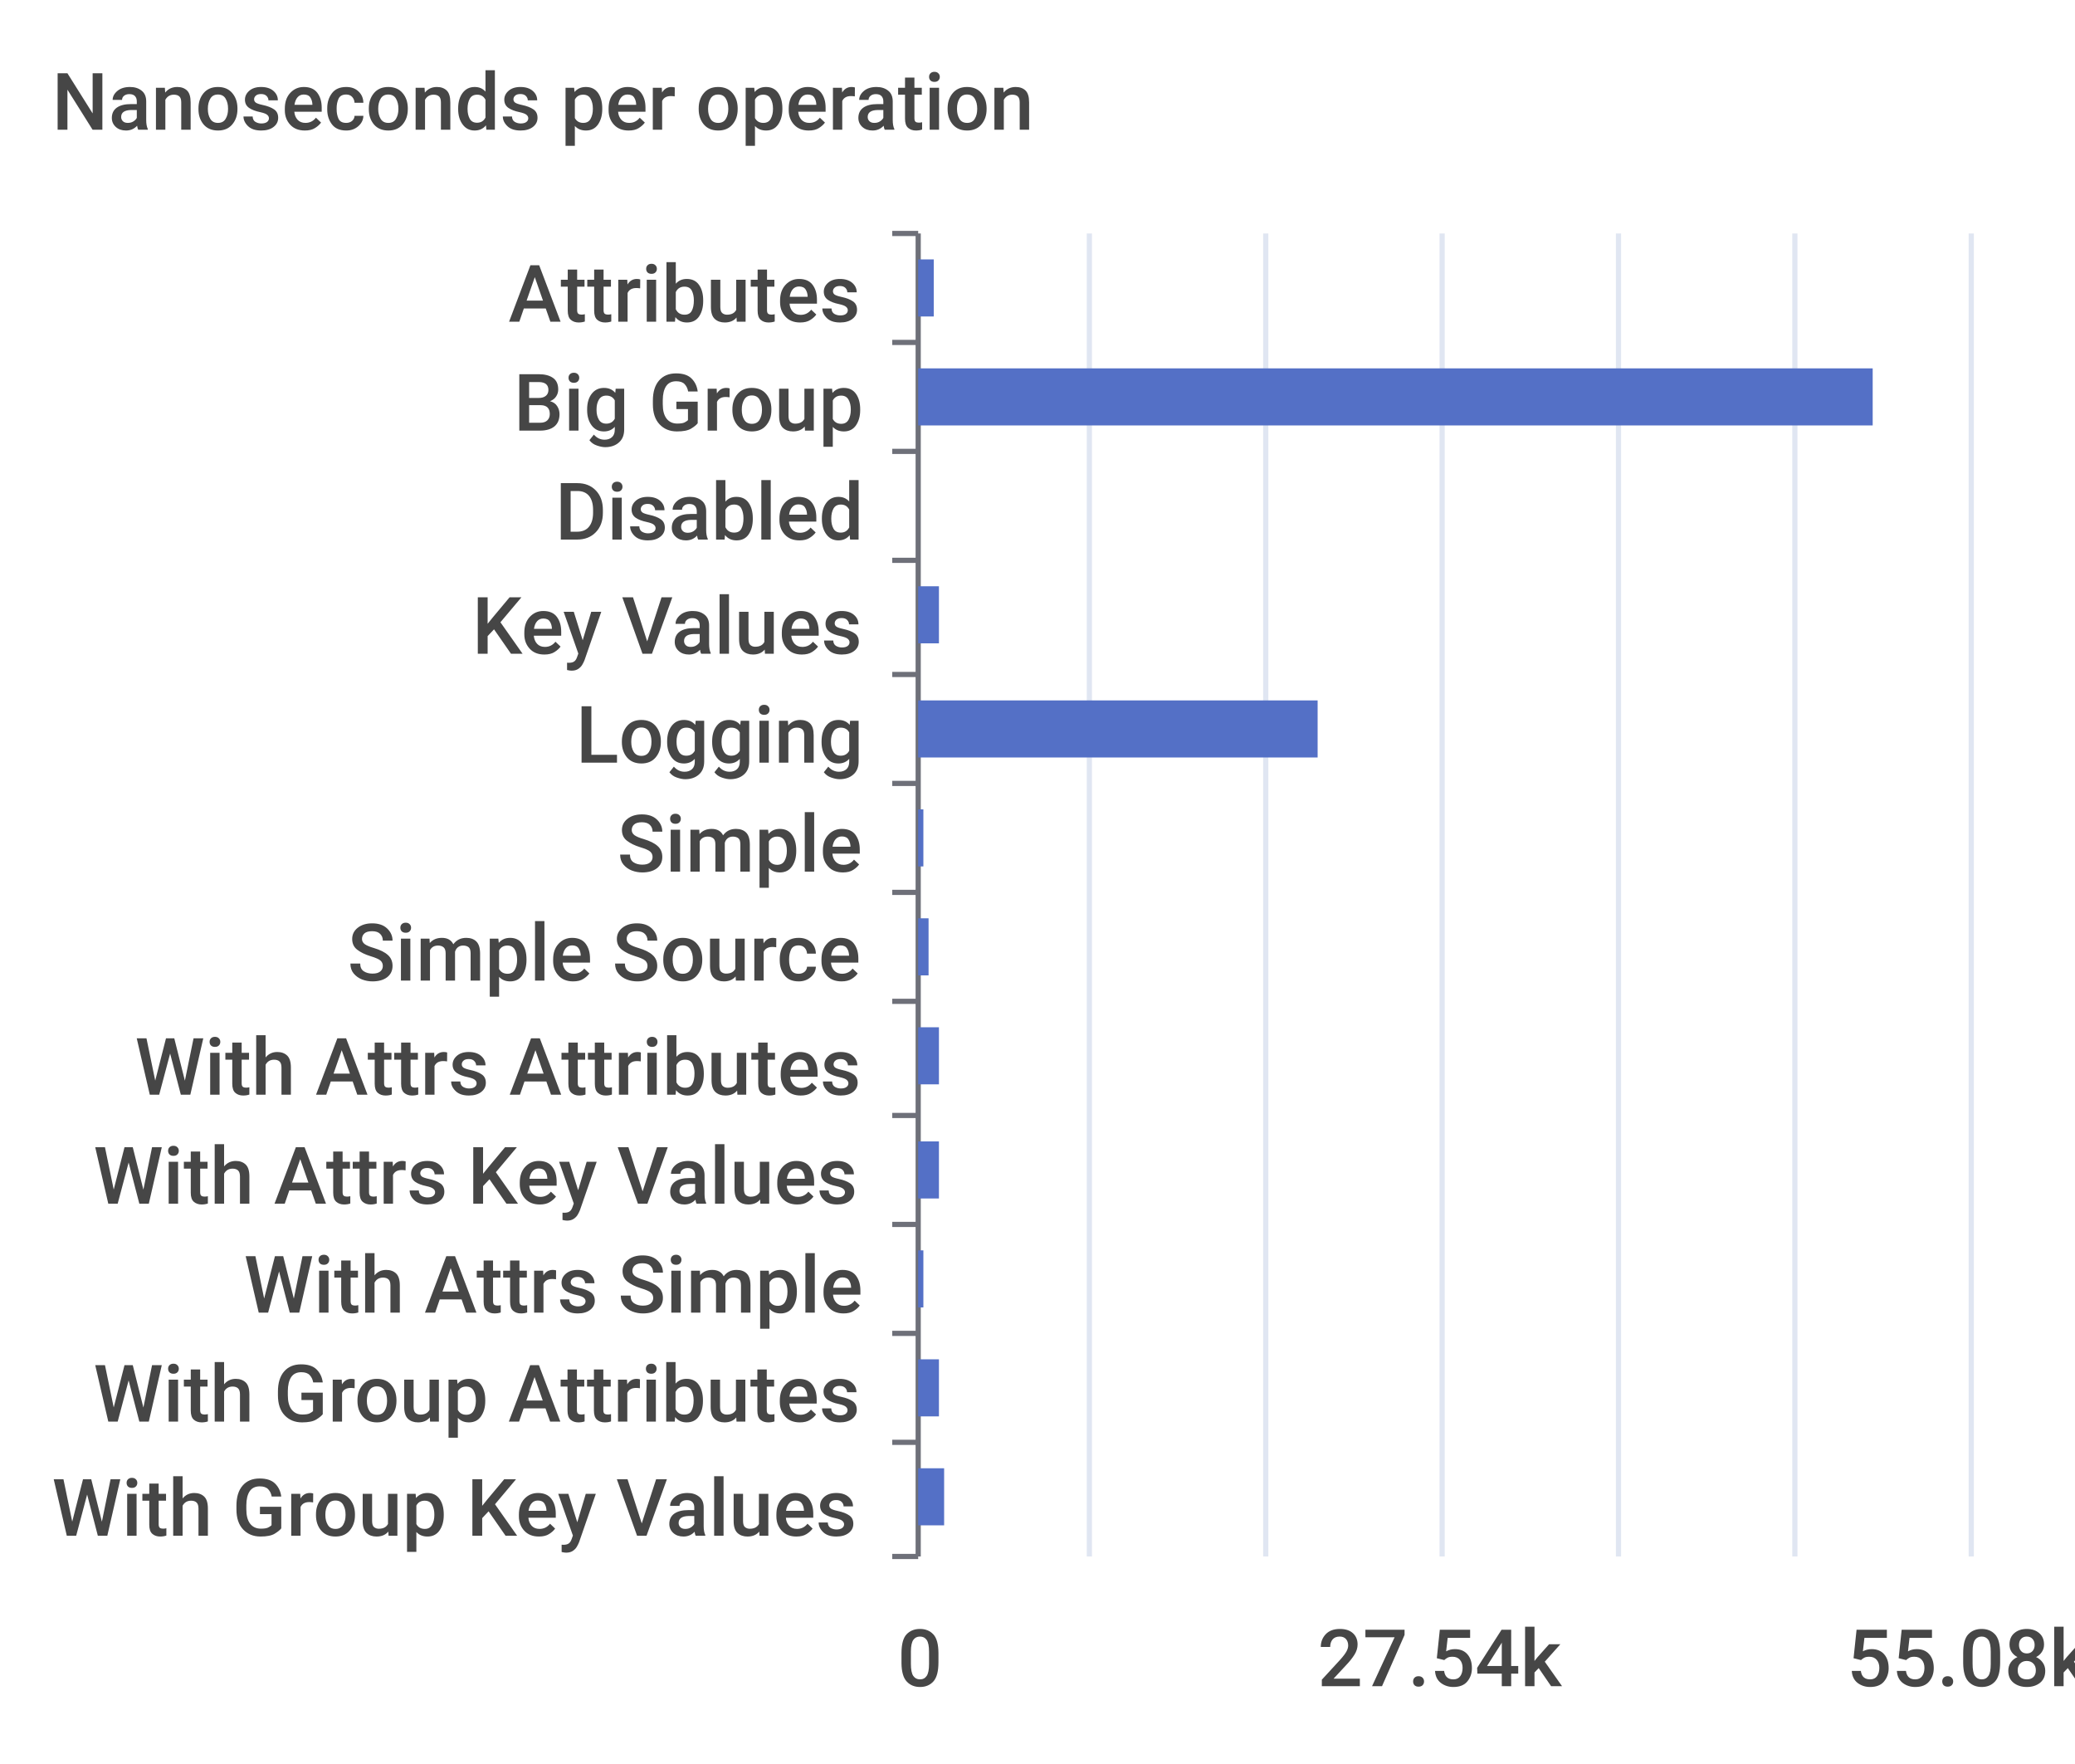
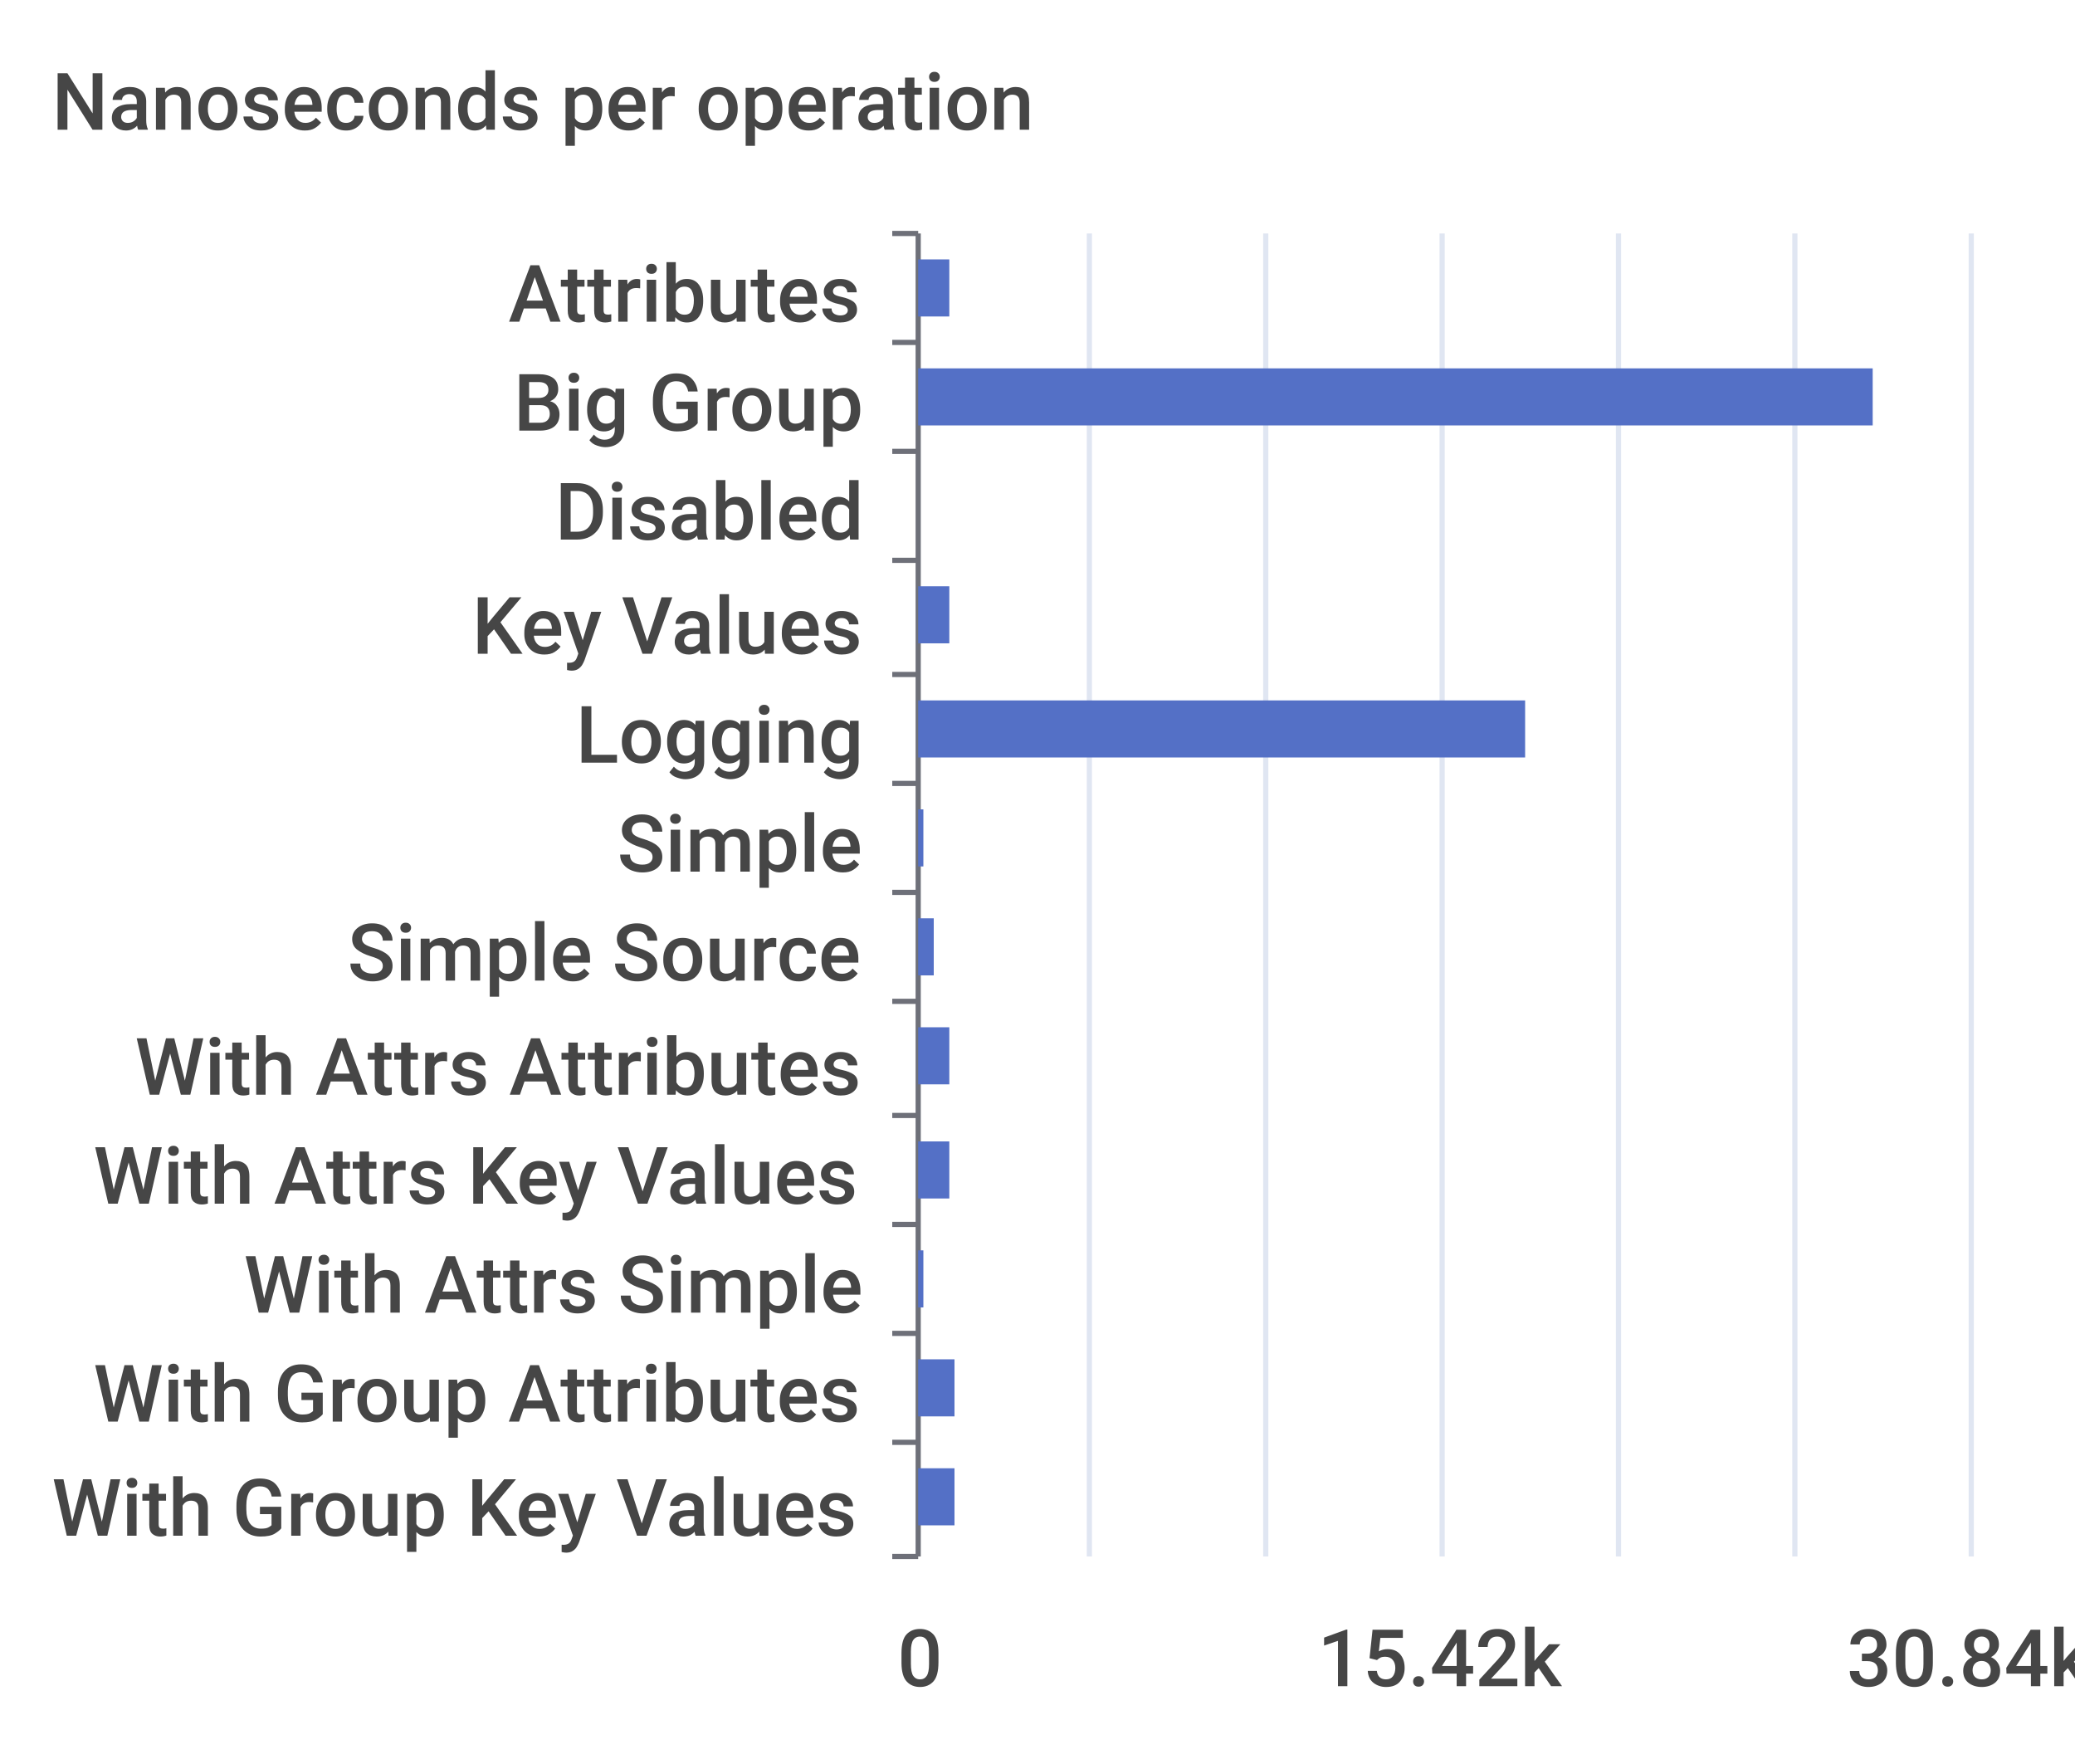
<svg xmlns="http://www.w3.org/2000/svg" width="400" height="340">\n<path d="M 0 0 L 400 0 L 400 340 L 0 340 L 0 0" style="stroke-width:0;stroke:none;fill:rgba(255,255,255,1.0)" />
  <text x="10" y="25" style="stroke-width:0;stroke:none;fill:rgba(70,70,70,1.0);font-size:15.3px;font-family:'Roboto Medium',sans-serif">Nanoseconds per operation</text>
  <path d="M 172 45 L 177 45" style="stroke-width:1;stroke:rgba(110,112,121,1.0);fill:none" />
  <path d="M 172 66 L 177 66" style="stroke-width:1;stroke:rgba(110,112,121,1.0);fill:none" />
  <path d="M 172 87 L 177 87" style="stroke-width:1;stroke:rgba(110,112,121,1.0);fill:none" />
  <path d="M 172 108 L 177 108" style="stroke-width:1;stroke:rgba(110,112,121,1.0);fill:none" />
  <path d="M 172 130 L 177 130" style="stroke-width:1;stroke:rgba(110,112,121,1.0);fill:none" />
  <path d="M 172 151 L 177 151" style="stroke-width:1;stroke:rgba(110,112,121,1.0);fill:none" />
  <path d="M 172 172 L 177 172" style="stroke-width:1;stroke:rgba(110,112,121,1.0);fill:none" />
  <path d="M 172 193 L 177 193" style="stroke-width:1;stroke:rgba(110,112,121,1.0);fill:none" />
  <path d="M 172 215 L 177 215" style="stroke-width:1;stroke:rgba(110,112,121,1.0);fill:none" />
  <path d="M 172 236 L 177 236" style="stroke-width:1;stroke:rgba(110,112,121,1.0);fill:none" />
  <path d="M 172 257 L 177 257" style="stroke-width:1;stroke:rgba(110,112,121,1.0);fill:none" />
  <path d="M 172 278 L 177 278" style="stroke-width:1;stroke:rgba(110,112,121,1.0);fill:none" />
  <path d="M 172 300 L 177 300" style="stroke-width:1;stroke:rgba(110,112,121,1.0);fill:none" />
  <path d="M 177 45 L 177 300" style="stroke-width:1;stroke:rgba(110,112,121,1.0);fill:none" />
  <text x="98" y="62" style="stroke-width:0;stroke:none;fill:rgba(70,70,70,1.0);font-size:15.3px;font-family:'Roboto Medium',sans-serif">Attributes</text>
  <text x="99" y="83" style="stroke-width:0;stroke:none;fill:rgba(70,70,70,1.0);font-size:15.3px;font-family:'Roboto Medium',sans-serif">Big Group</text>
  <text x="107" y="104" style="stroke-width:0;stroke:none;fill:rgba(70,70,70,1.0);font-size:15.3px;font-family:'Roboto Medium',sans-serif">Disabled</text>
  <text x="91" y="126" style="stroke-width:0;stroke:none;fill:rgba(70,70,70,1.0);font-size:15.3px;font-family:'Roboto Medium',sans-serif">Key Values</text>
  <text x="111" y="147" style="stroke-width:0;stroke:none;fill:rgba(70,70,70,1.0);font-size:15.3px;font-family:'Roboto Medium',sans-serif">Logging</text>
  <text x="119" y="168" style="stroke-width:0;stroke:none;fill:rgba(70,70,70,1.0);font-size:15.3px;font-family:'Roboto Medium',sans-serif">Simple</text>
  <text x="67" y="189" style="stroke-width:0;stroke:none;fill:rgba(70,70,70,1.0);font-size:15.3px;font-family:'Roboto Medium',sans-serif">Simple Source</text>
  <text x="26" y="211" style="stroke-width:0;stroke:none;fill:rgba(70,70,70,1.0);font-size:15.3px;font-family:'Roboto Medium',sans-serif">With Attrs Attributes</text>
  <text x="18" y="232" style="stroke-width:0;stroke:none;fill:rgba(70,70,70,1.0);font-size:15.3px;font-family:'Roboto Medium',sans-serif">With Attrs Key Values</text>
  <text x="47" y="253" style="stroke-width:0;stroke:none;fill:rgba(70,70,70,1.0);font-size:15.3px;font-family:'Roboto Medium',sans-serif">With Attrs Simple</text>
  <text x="18" y="274" style="stroke-width:0;stroke:none;fill:rgba(70,70,70,1.0);font-size:15.3px;font-family:'Roboto Medium',sans-serif">With Group Attributes</text>
  <text x="10" y="296" style="stroke-width:0;stroke:none;fill:rgba(70,70,70,1.0);font-size:15.3px;font-family:'Roboto Medium',sans-serif">With Group Key Values</text>
  <text x="173" y="325" style="stroke-width:0;stroke:none;fill:rgba(70,70,70,1.0);font-size:15.3px;font-family:'Roboto Medium',sans-serif">0</text>
-   <text x="254" y="325" style="stroke-width:0;stroke:none;fill:rgba(70,70,70,1.0);font-size:15.3px;font-family:'Roboto Medium',sans-serif">27.54k</text>
-   <text x="356" y="325" style="stroke-width:0;stroke:none;fill:rgba(70,70,70,1.0);font-size:15.3px;font-family:'Roboto Medium',sans-serif">55.08k</text>
+   <text x="254" y="325" style="stroke-width:0;stroke:none;fill:rgba(70,70,70,1.0);font-size:15.3px;font-family:'Roboto Medium',sans-serif">15.42k</text>
+   <text x="356" y="325" style="stroke-width:0;stroke:none;fill:rgba(70,70,70,1.0);font-size:15.3px;font-family:'Roboto Medium',sans-serif">30.84k</text>
  <path d="M 210 45 L 210 300" style="stroke-width:1;stroke:rgba(224,230,242,1.0);fill:none" />
  <path d="M 244 45 L 244 300" style="stroke-width:1;stroke:rgba(224,230,242,1.0);fill:none" />
  <path d="M 278 45 L 278 300" style="stroke-width:1;stroke:rgba(224,230,242,1.0);fill:none" />
  <path d="M 312 45 L 312 300" style="stroke-width:1;stroke:rgba(224,230,242,1.0);fill:none" />
  <path d="M 346 45 L 346 300" style="stroke-width:1;stroke:rgba(224,230,242,1.0);fill:none" />
  <path d="M 380 45 L 380 300" style="stroke-width:1;stroke:rgba(224,230,242,1.0);fill:none" />
-   <path d="M 177 283 L 182 283 L 182 294 L 177 294 L 177 283" style="stroke-width:0;stroke:none;fill:rgba(84,112,198,1.0)" />
-   <path d="M 177 262 L 181 262 L 181 273 L 177 273 L 177 262" style="stroke-width:0;stroke:none;fill:rgba(84,112,198,1.0)" />
+   <path d="M 177 283 L 184 283 L 184 294 L 177 294 L 177 283" style="stroke-width:0;stroke:none;fill:rgba(84,112,198,1.0)" />
+   <path d="M 177 262 L 184 262 L 184 273 L 177 273 L 177 262" style="stroke-width:0;stroke:none;fill:rgba(84,112,198,1.0)" />
  <path d="M 177 241 L 178 241 L 178 252 L 177 252 L 177 241" style="stroke-width:0;stroke:none;fill:rgba(84,112,198,1.0)" />
-   <path d="M 177 220 L 181 220 L 181 231 L 177 231 L 177 220" style="stroke-width:0;stroke:none;fill:rgba(84,112,198,1.0)" />
-   <path d="M 177 198 L 181 198 L 181 209 L 177 209 L 177 198" style="stroke-width:0;stroke:none;fill:rgba(84,112,198,1.0)" />
-   <path d="M 177 177 L 179 177 L 179 188 L 177 188 L 177 177" style="stroke-width:0;stroke:none;fill:rgba(84,112,198,1.0)" />
+   <path d="M 177 220 L 183 220 L 183 231 L 177 231 L 177 220" style="stroke-width:0;stroke:none;fill:rgba(84,112,198,1.0)" />
+   <path d="M 177 198 L 183 198 L 183 209 L 177 209 L 177 198" style="stroke-width:0;stroke:none;fill:rgba(84,112,198,1.0)" />
+   <path d="M 177 177 L 180 177 L 180 188 L 177 188 L 177 177" style="stroke-width:0;stroke:none;fill:rgba(84,112,198,1.0)" />
  <path d="M 177 156 L 178 156 L 178 167 L 177 167 L 177 156" style="stroke-width:0;stroke:none;fill:rgba(84,112,198,1.0)" />
-   <path d="M 177 135 L 254 135 L 254 146 L 177 146 L 177 135" style="stroke-width:0;stroke:none;fill:rgba(84,112,198,1.0)" />
-   <path d="M 177 113 L 181 113 L 181 124 L 177 124 L 177 113" style="stroke-width:0;stroke:none;fill:rgba(84,112,198,1.0)" />
+   <path d="M 177 135 L 294 135 L 294 146 L 177 146 L 177 135" style="stroke-width:0;stroke:none;fill:rgba(84,112,198,1.0)" />
+   <path d="M 177 113 L 183 113 L 183 124 L 177 124 L 177 113" style="stroke-width:0;stroke:none;fill:rgba(84,112,198,1.0)" />
  <path d="M 177 92 L 177 92 L 177 103 L 177 103 L 177 92" style="stroke-width:0;stroke:none;fill:rgba(84,112,198,1.0)" />
  <path d="M 177 71 L 361 71 L 361 82 L 177 82 L 177 71" style="stroke-width:0;stroke:none;fill:rgba(84,112,198,1.0)" />
-   <path d="M 177 50 L 180 50 L 180 61 L 177 61 L 177 50" style="stroke-width:0;stroke:none;fill:rgba(84,112,198,1.0)" />
+   <path d="M 177 50 L 183 50 L 183 61 L 177 61 L 177 50" style="stroke-width:0;stroke:none;fill:rgba(84,112,198,1.0)" />
</svg>
